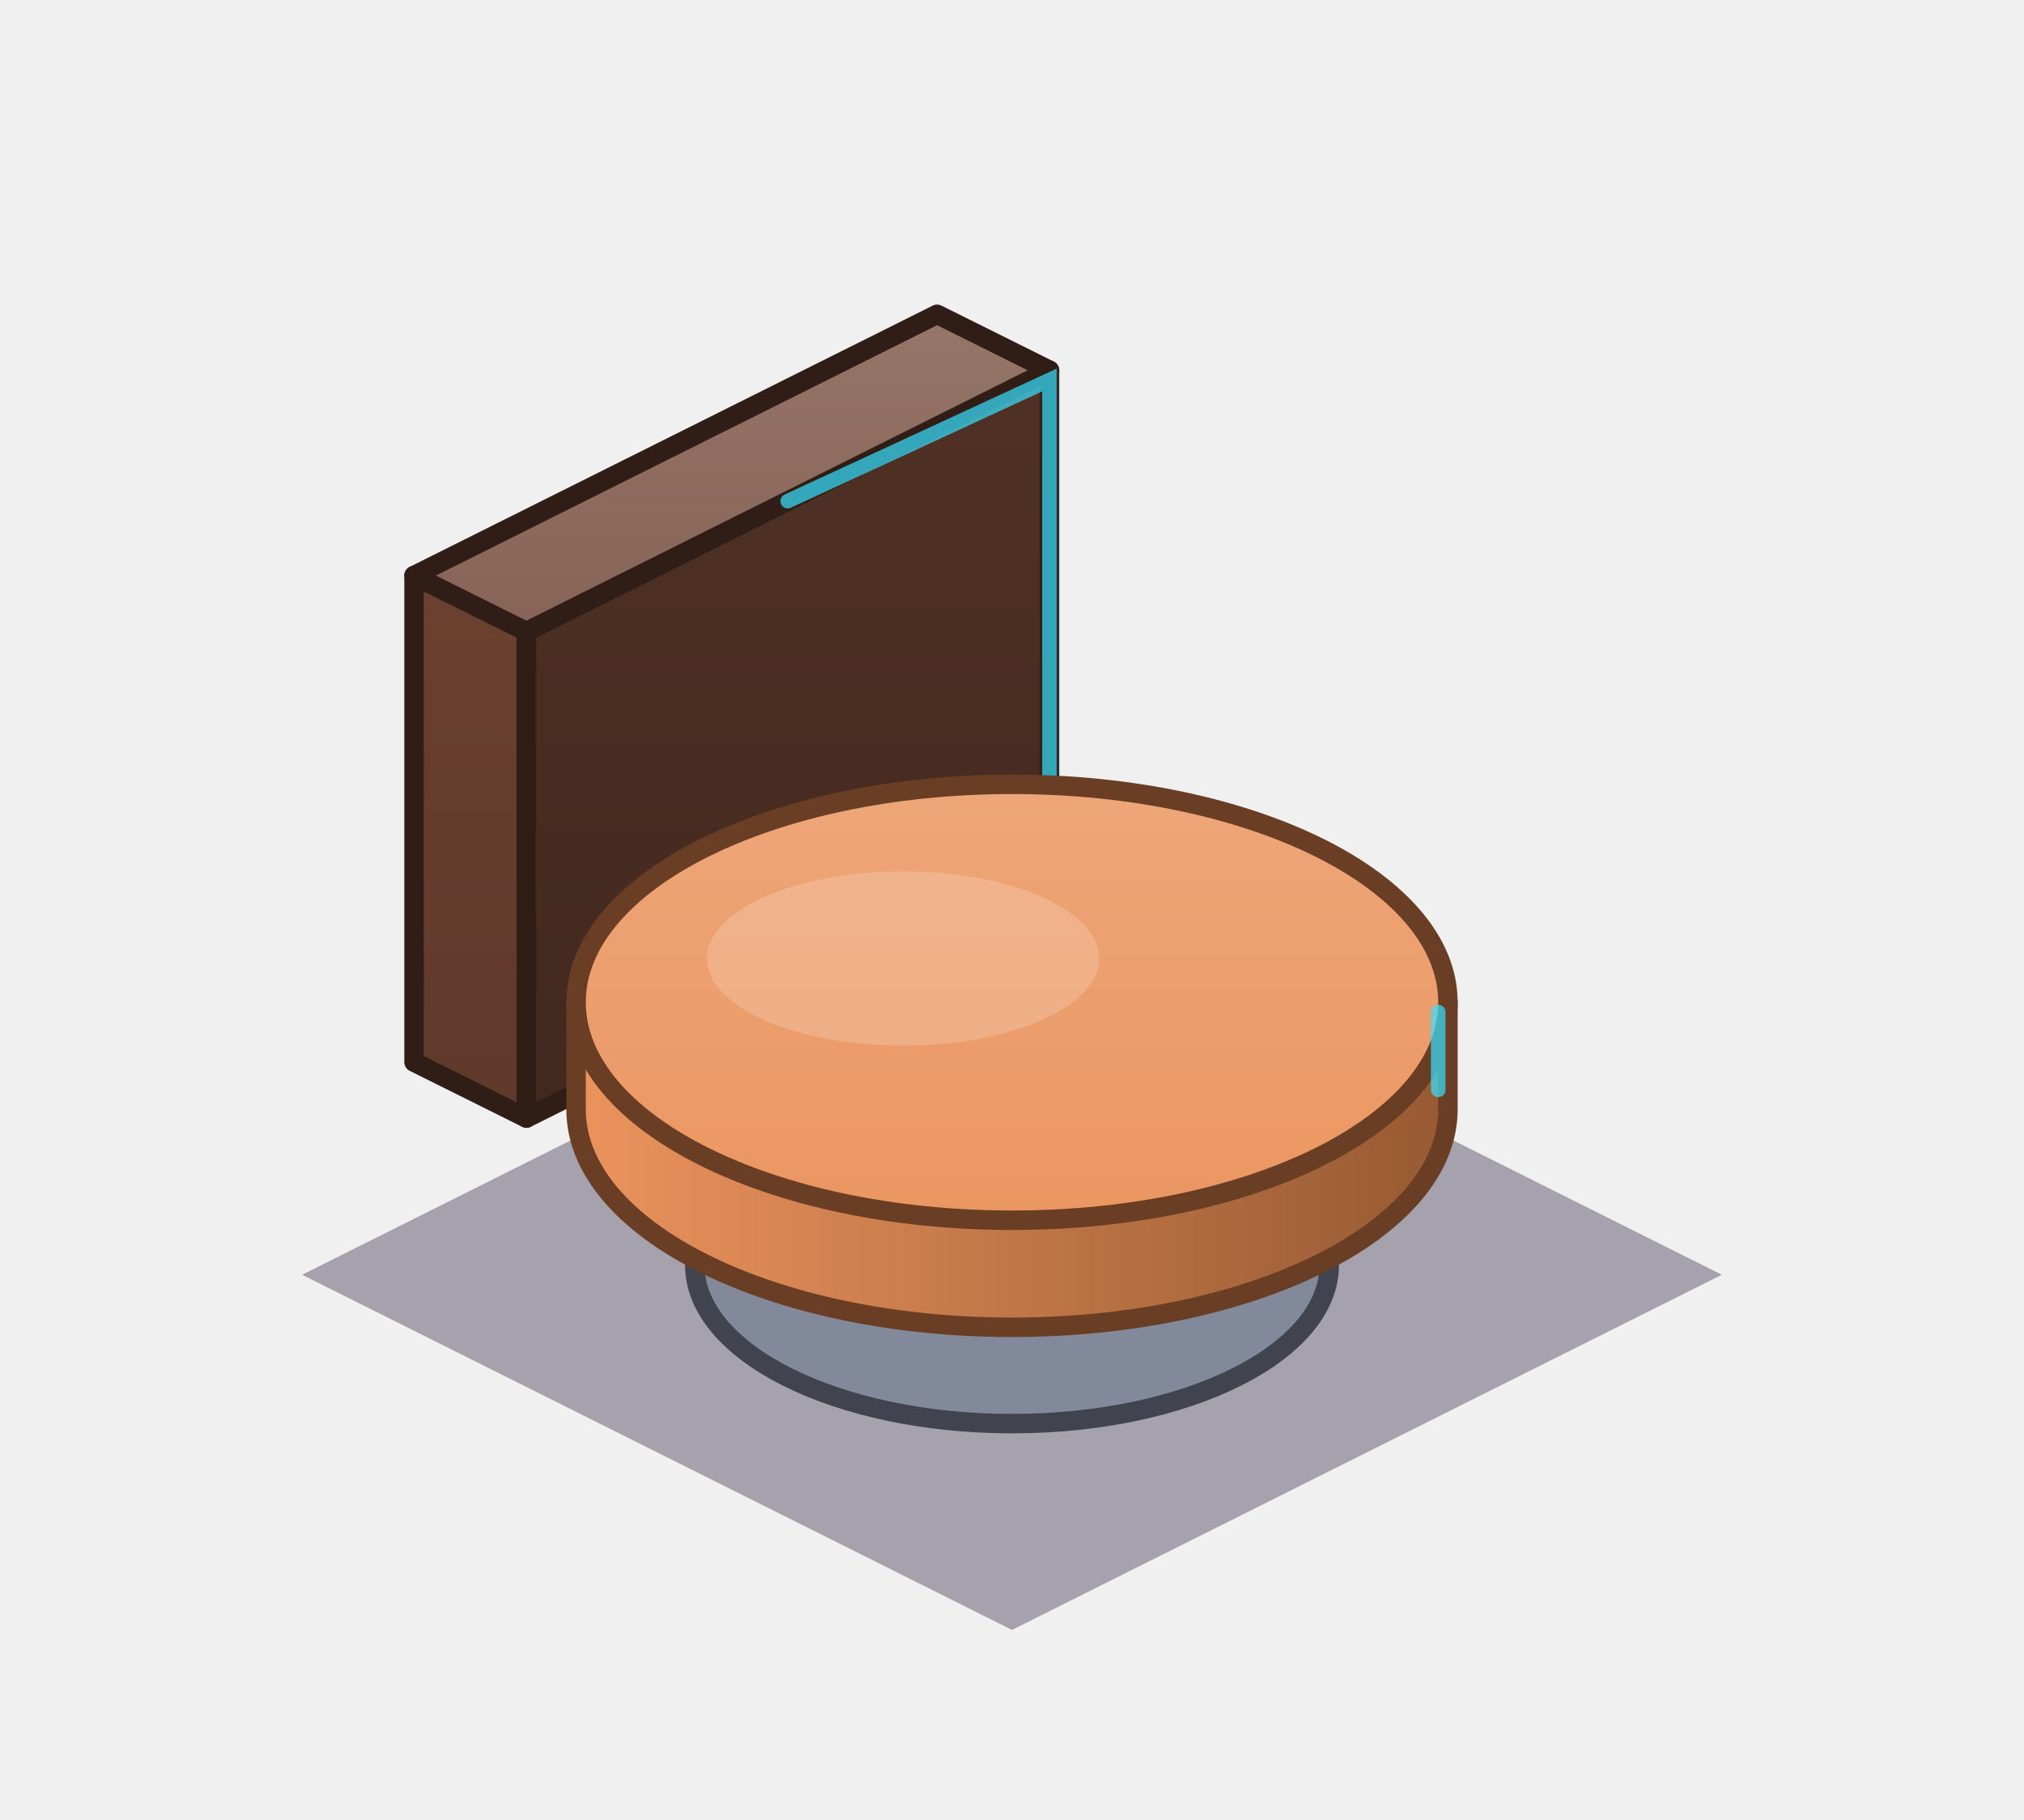
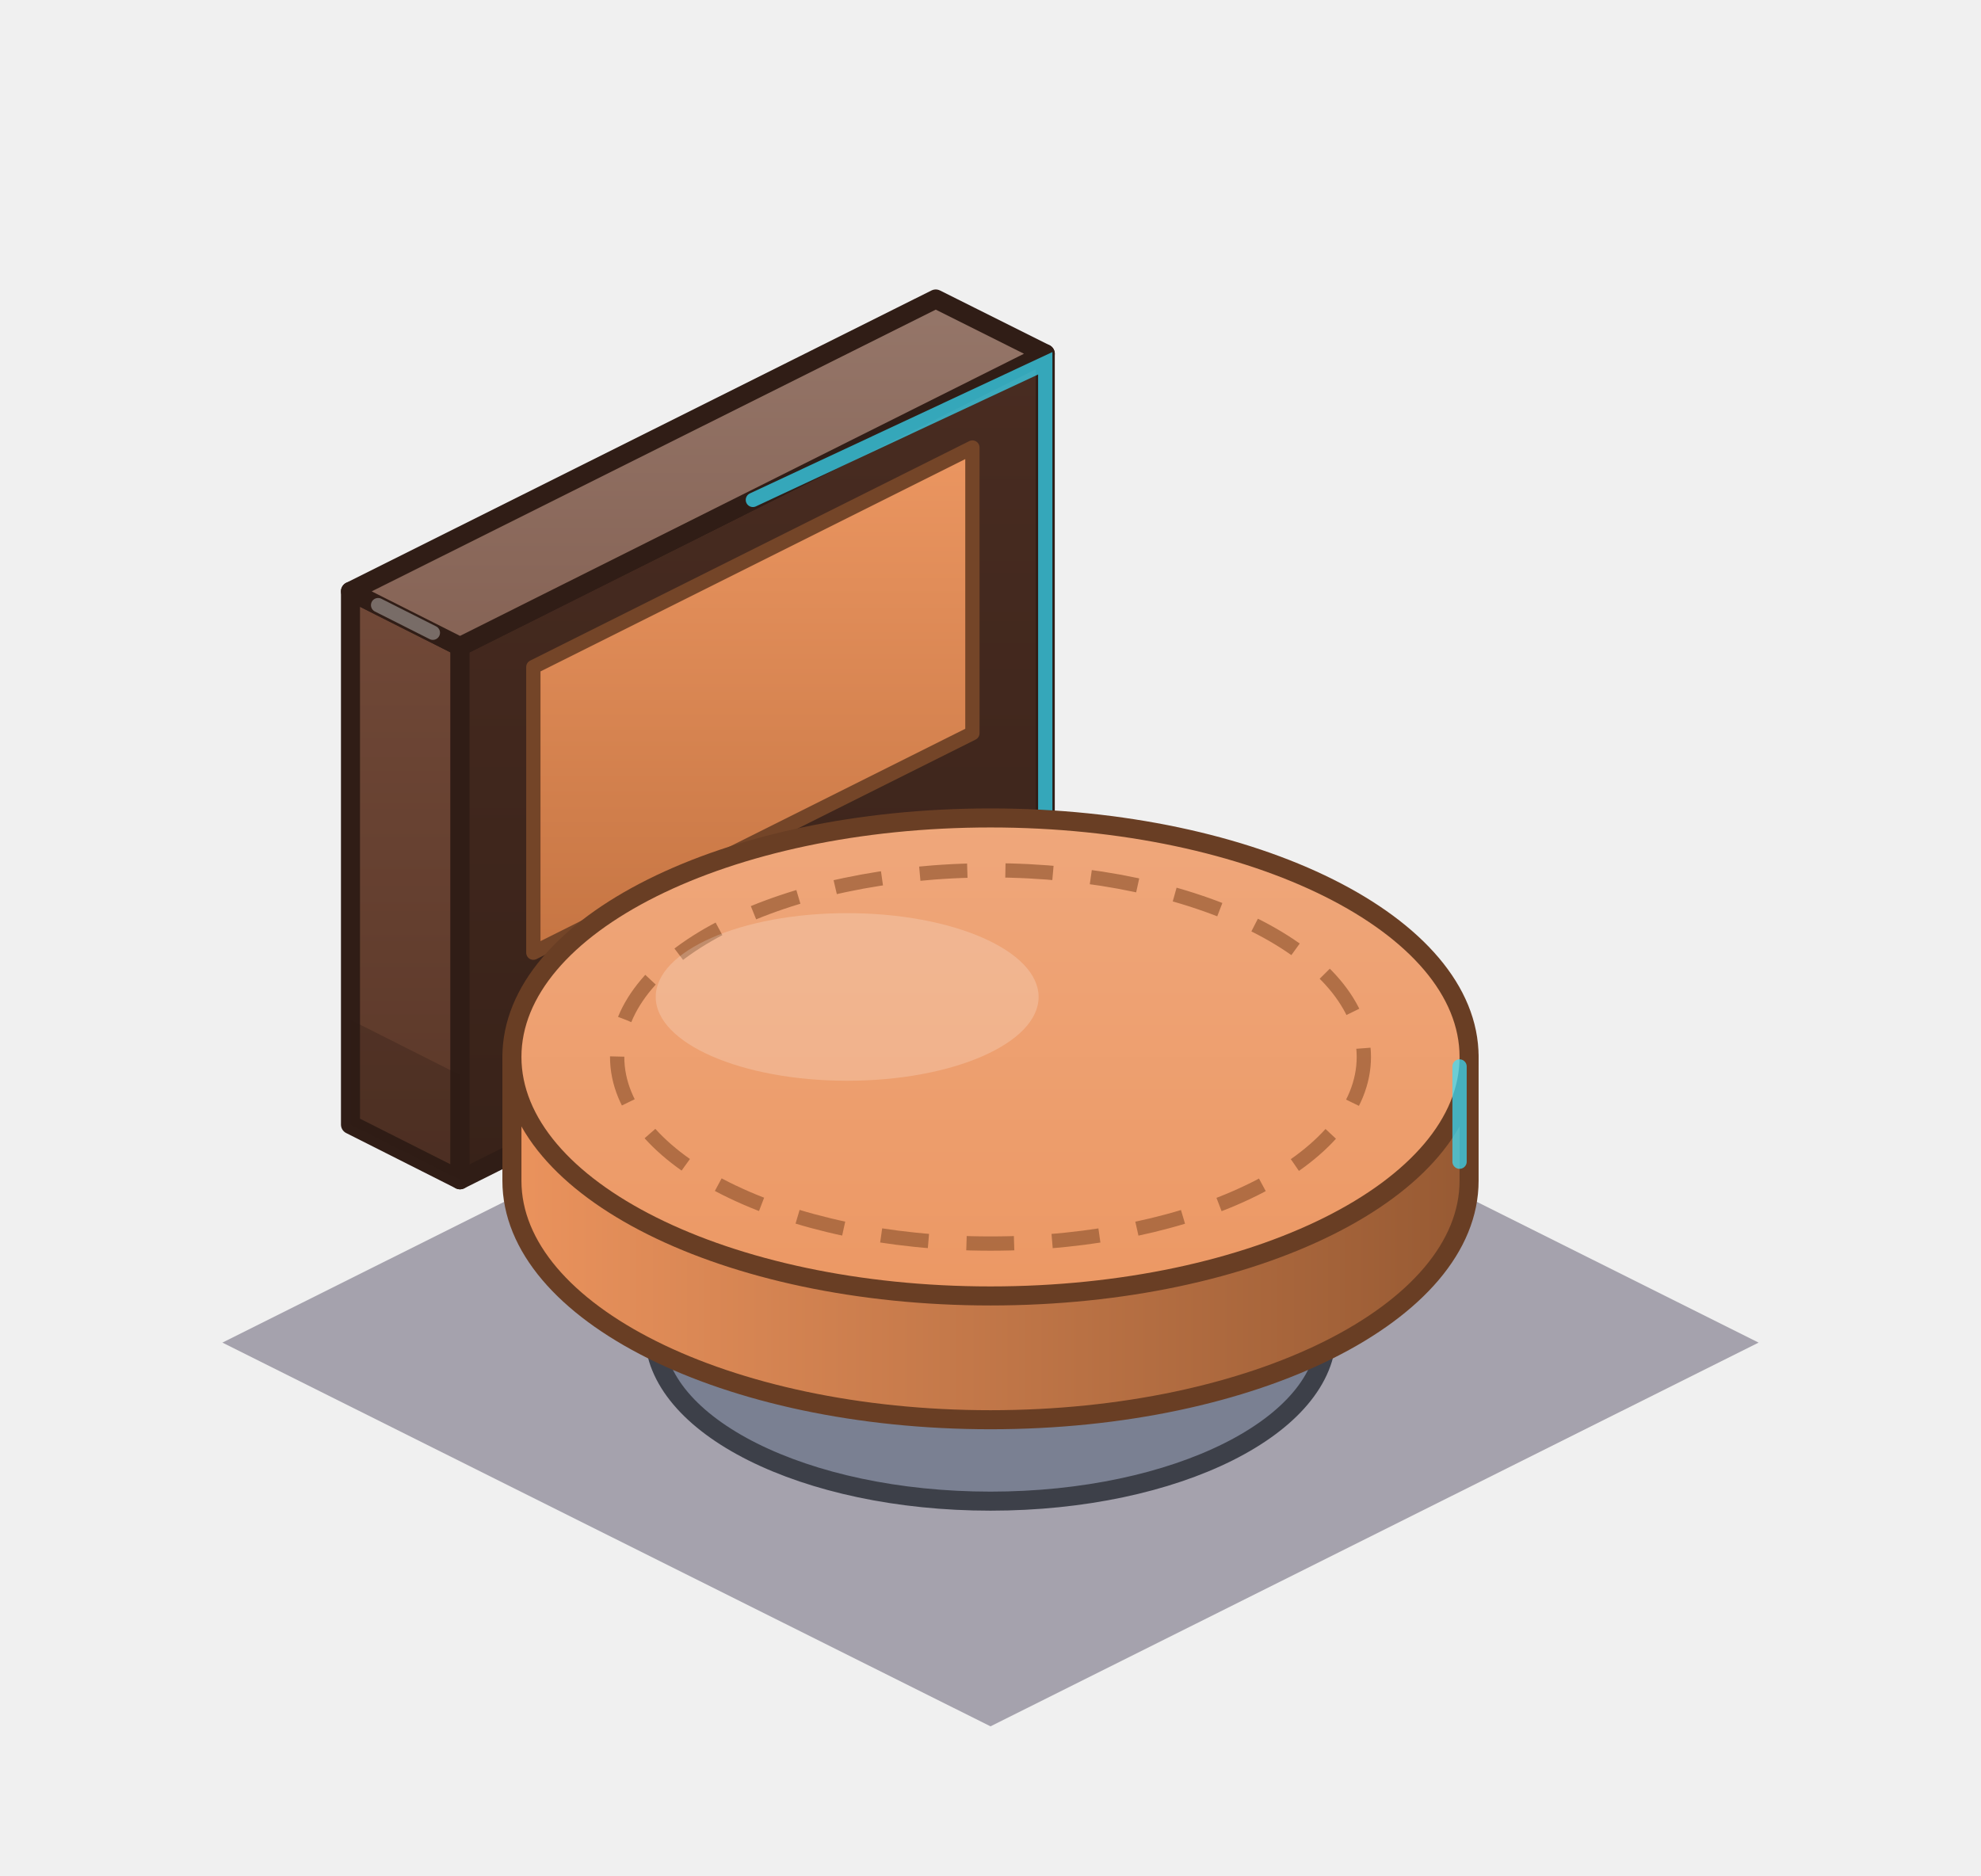
- <svg xmlns="http://www.w3.org/2000/svg" width="416" height="374" viewBox="0 0 416 374">
+ <svg xmlns="http://www.w3.org/2000/svg" width="416" height="394" viewBox="0 0 416 394">
  <defs>
    <linearGradient id="seat_far_g1" x1="0" y1="0" x2="0" y2="1">
-       <stop offset="0" stop-color="#6b4130" />
-       <stop offset="1" stop-color="#5e392a" />
+       <stop offset="0" stop-color="#714938" />
+       <stop offset="1" stop-color="#5a3728" />
    </linearGradient>
    <linearGradient id="seat_far_g2" x1="0" y1="0" x2="0" y2="1">
-       <stop offset="0" stop-color="#503124" />
-       <stop offset="1" stop-color="#42281e" />
+       <stop offset="0" stop-color="#492c21" />
+       <stop offset="1" stop-color="#382219" />
    </linearGradient>
    <linearGradient id="seat_far_g3" x1="0" y1="0" x2="0" y2="1">
      <stop offset="0" stop-color="#957669" />
      <stop offset="1" stop-color="#866355" />
    </linearGradient>
-     <linearGradient id="seat_far_g4" x1="0" y1="0" x2="1" y2="0">
+     <linearGradient id="seat_far_g4" x1="0" y1="0" x2="0" y2="1">
+       <stop offset="0" stop-color="#eb9661" />
+       <stop offset="1" stop-color="#c67543" />
+     </linearGradient>
+     <linearGradient id="seat_far_g5" x1="0" y1="0" x2="1" y2="0">
      <stop offset="0" stop-color="#aab2c7" />
      <stop offset="1" stop-color="#6a6f7e" />
    </linearGradient>
-     <linearGradient id="seat_far_g5" x1="0" y1="0" x2="0" y2="1">
+     <linearGradient id="seat_far_g6" x1="0" y1="0" x2="0" y2="1">
      <stop offset="0" stop-color="#c0c6d5" />
      <stop offset="1" stop-color="#b5bcce" />
    </linearGradient>
-     <linearGradient id="seat_far_g6" x1="0" y1="0" x2="1" y2="0">
+     <linearGradient id="seat_far_g7" x1="0" y1="0" x2="1" y2="0">
      <stop offset="0" stop-color="#eb935d" />
      <stop offset="1" stop-color="#975a33" />
    </linearGradient>
-     <linearGradient id="seat_far_g7" x1="0" y1="0" x2="0" y2="1">
-       <stop offset="0" stop-color="#eea679" />
-       <stop offset="1" stop-color="#eb9661" />
+     <linearGradient id="seat_far_g8" x1="0" y1="0" x2="0" y2="1">
+       <stop offset="0" stop-color="#efa77b" />
+       <stop offset="1" stop-color="#ec9864" />
    </linearGradient>
  </defs>
  <g id="shadow">
-     <polygon points="208.0,189.0 353.9,262.0 208.0,335.0 62.1,262.0" fill="#1a1230" opacity="0.35" />
+     <polygon points="208.0,201.4 369.3,282.0 208.0,362.6 46.7,282.0" fill="#1a1230" opacity="0.35" />
  </g>
  <g id="backrest">
-     <polygon points="85.1,118.3 108.2,129.8 108.2,229.8 85.1,218.3" fill="url(#seat_far_g1)" stroke="#301d16" stroke-width="4" stroke-linejoin="round" />
-     <polygon points="215.7,76.1 108.2,129.8 108.2,229.8 215.7,176.1" fill="url(#seat_far_g2)" stroke="#301d16" stroke-width="4" stroke-linejoin="round" />
-     <polygon points="192.6,64.6 215.7,76.1 108.2,129.8 85.1,118.3" fill="url(#seat_far_g3)" stroke="#301d16" stroke-width="4" stroke-linejoin="round" />
-     <polyline points="215.7,170.1 215.7,78.1 161.9,103.0" fill="none" stroke="#38e1ff" stroke-width="3" stroke-opacity="0.7" stroke-linecap="round" />
+     <polygon points="73.6,124.2 96.6,135.8 96.6,247.8 73.6,236.2" fill="url(#seat_far_g1)" stroke="#301d16" stroke-width="4" stroke-linejoin="round" />
+     <polygon points="219.5,74.3 96.6,135.8 96.6,247.8 219.5,186.3" fill="url(#seat_far_g2)" stroke="#301d16" stroke-width="4" stroke-linejoin="round" />
+     <polygon points="73.6,214.2 96.6,225.8 96.6,247.8 73.6,236.2" fill="#2b1a13" opacity="0.3" />
+     <polygon points="196.5,62.8 219.5,74.3 96.6,135.8 73.6,124.2" fill="url(#seat_far_g3)" stroke="#301d16" stroke-width="4" stroke-linejoin="round" />
+     <polyline points="79.4,127.1 90.9,132.9" fill="none" stroke="#ffffff" stroke-width="3" stroke-opacity="0.35" stroke-linecap="round" />
+     <polyline points="219.5,180.3 219.5,76.3 158.1,105.0" fill="none" stroke="#38e1ff" stroke-width="3" stroke-opacity="0.7" stroke-linecap="round" />
+     <polygon points="204.2,94.0 112.0,140.1 112.0,200.1 204.2,154.0" fill="url(#seat_far_g4)" stroke="#744528" stroke-width="3" stroke-linejoin="round" />
  </g>
  <g id="stool">
-     <path d="M 189.0 222.0 L 189.0 262.0 A 19.0 9.5 0 0 0 227.0 262.0 L 227.0 222.0 Z" fill="url(#seat_far_g4)" stroke="#494d57" stroke-width="4" stroke-linejoin="round" />
-     <ellipse cx="208.0" cy="222.0" rx="19.0" ry="9.5" fill="url(#seat_far_g5)" stroke="#494d57" stroke-width="4" opacity="1.00" />
-     <ellipse cx="208.0" cy="260.0" rx="65.2" ry="32.6" fill="#82899b" stroke="#41444e" stroke-width="4" opacity="1.00" />
-     <path d="M 118.4 206.0 L 118.4 228.0 A 89.6 44.8 0 0 0 297.6 228.0 L 297.6 206.0 Z" fill="url(#seat_far_g6)" stroke="#693e24" stroke-width="4" stroke-linejoin="round" />
-     <ellipse cx="208.0" cy="206.0" rx="89.6" ry="44.8" fill="url(#seat_far_g7)" stroke="#693e24" stroke-width="4" opacity="1.00" />
-     <line x1="295.6" y1="224.0" x2="295.6" y2="208.0" stroke="#38e1ff" stroke-width="3" stroke-opacity="0.7" stroke-linecap="round" />
-     <ellipse cx="185.6" cy="197.0" rx="40.3" ry="17.9" fill="#ffffff" opacity="0.18" />
+     <ellipse cx="208.0" cy="280.0" rx="70.6" ry="35.3" fill="#7a8092" stroke="#3d4049" stroke-width="4" opacity="1.00" />
+     <path d="M 191.7 246.0 L 191.7 282.0 A 16.3 8.1 0 0 0 224.3 282.0 L 224.3 246.0 Z" fill="url(#seat_far_g5)" stroke="#494d57" stroke-width="4" stroke-linejoin="round" />
+     <ellipse cx="208.0" cy="246.0" rx="16.3" ry="8.1" fill="url(#seat_far_g6)" stroke="#494d57" stroke-width="4" opacity="1.00" />
+     <ellipse cx="208.0" cy="266.0" rx="54.3" ry="27.2" fill="none" stroke="#6a6f7e" stroke-width="6" />
+     <path d="M 107.5 222.0 L 107.5 248.0 A 100.5 50.2 0 0 0 308.5 248.0 L 308.5 222.0 Z" fill="url(#seat_far_g7)" stroke="#693e24" stroke-width="4" stroke-linejoin="round" />
+     <ellipse cx="208.0" cy="222.0" rx="100.5" ry="50.2" fill="url(#seat_far_g8)" stroke="#693e24" stroke-width="4" opacity="1.00" />
+     <line x1="306.5" y1="244.0" x2="306.5" y2="224.0" stroke="#38e1ff" stroke-width="3" stroke-opacity="0.7" stroke-linecap="round" />
+     <ellipse cx="208.0" cy="222.0" rx="78.4" ry="39.2" fill="none" stroke="#975a33" stroke-width="3" stroke-dasharray="10 8" opacity="0.7" />
+     <ellipse cx="177.9" cy="209.4" rx="40.2" ry="17.6" fill="#ffffff" opacity="0.2" />
  </g>
</svg>
